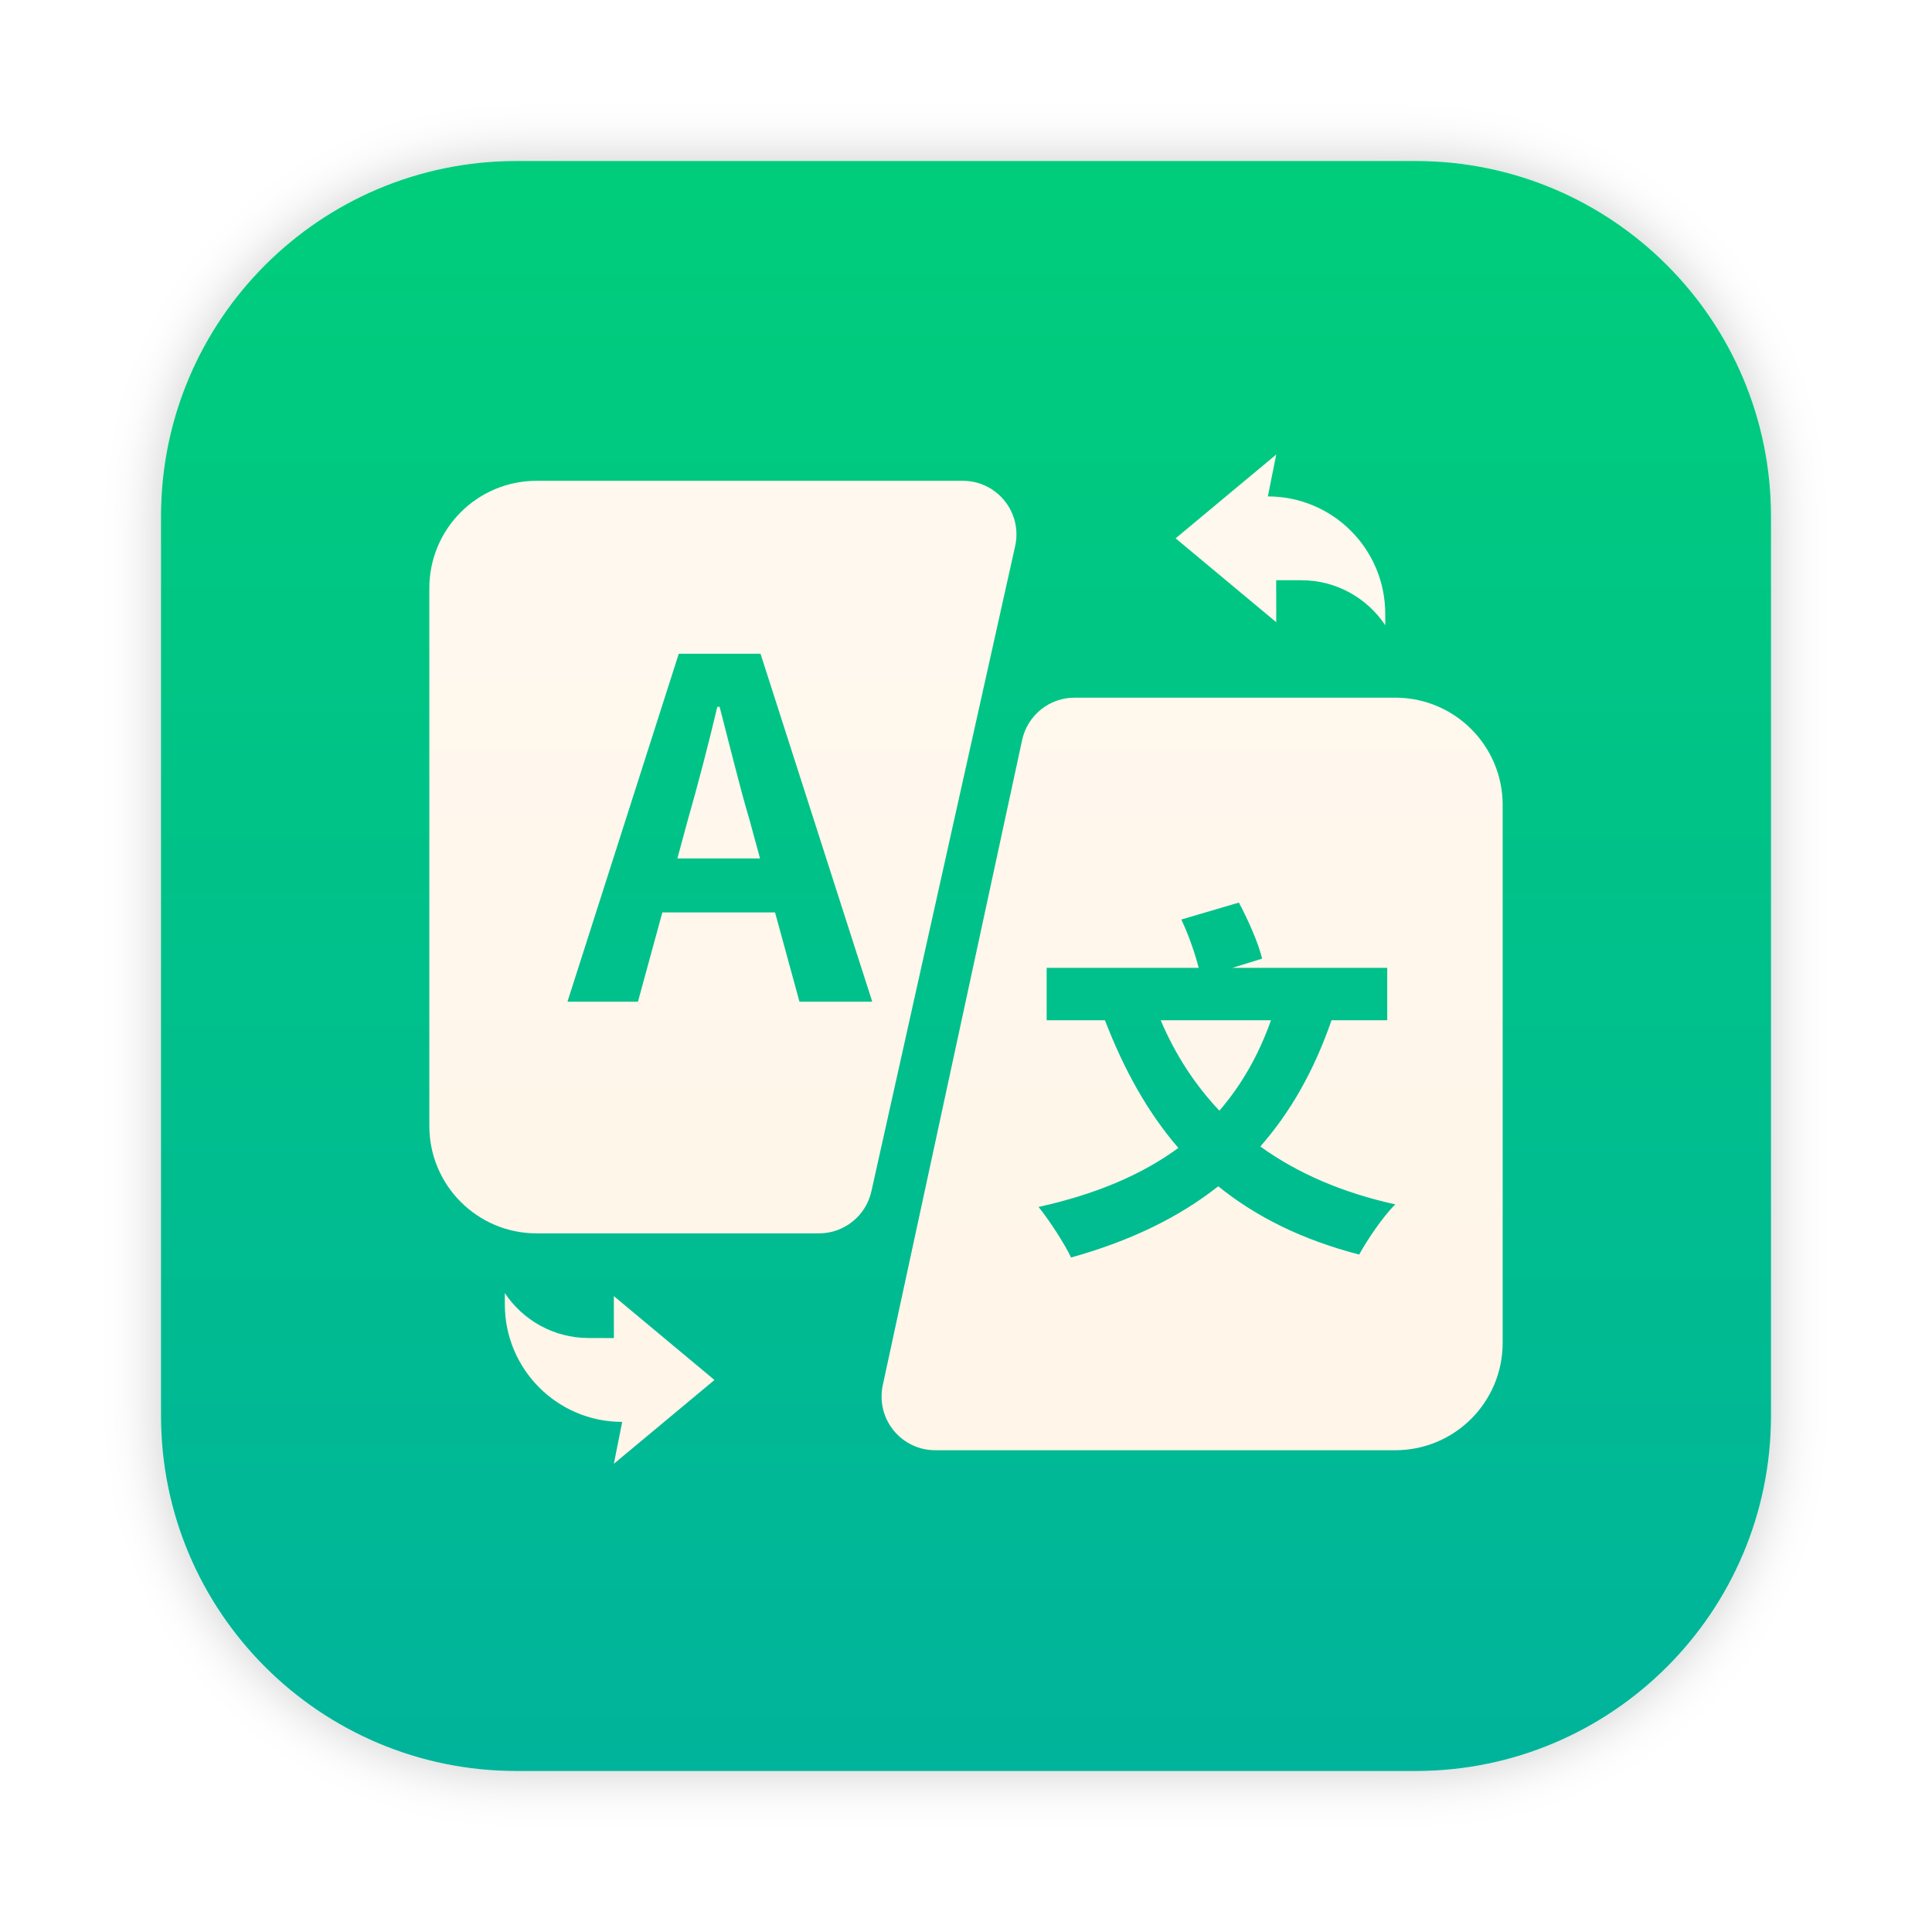
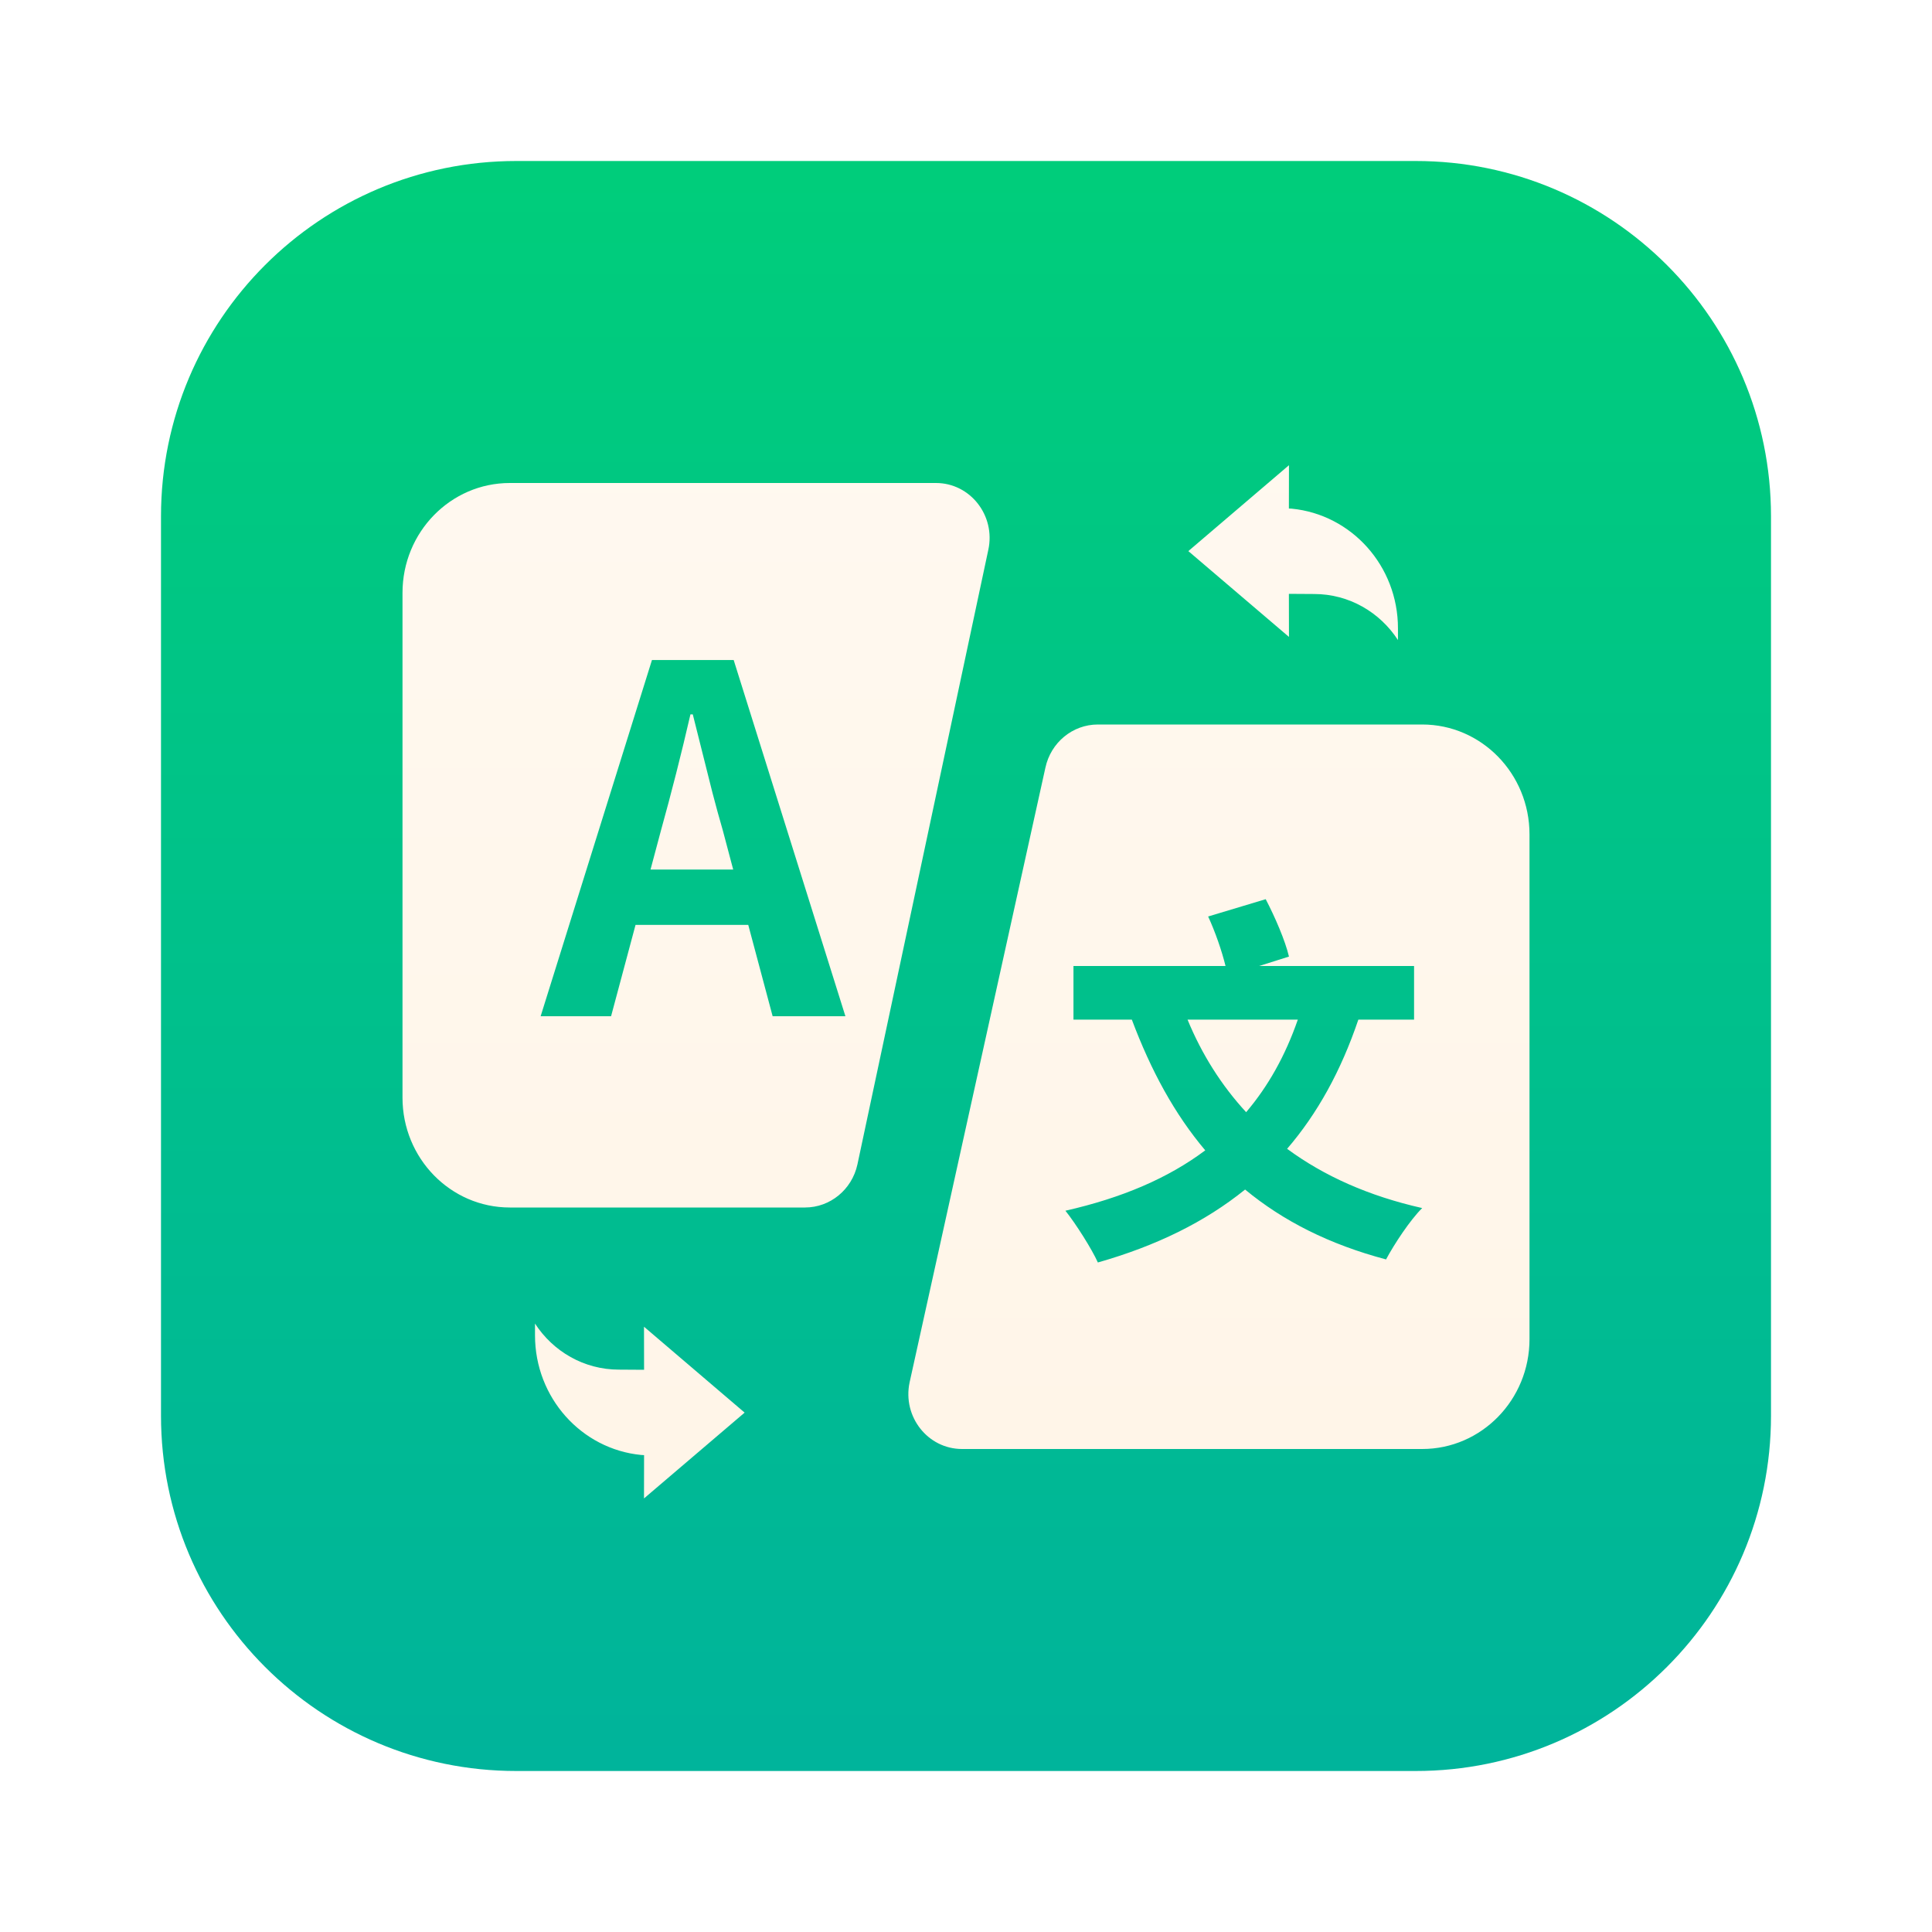
- <svg xmlns="http://www.w3.org/2000/svg" xmlns:xlink="http://www.w3.org/1999/xlink" width="36px" height="36px" viewBox="0 0 36 36" version="1.1">
+ <svg xmlns="http://www.w3.org/2000/svg" xmlns:xlink="http://www.w3.org/1999/xlink" width="24px" height="24px" viewBox="0 0 24 24" version="1.1">
  <defs>
-     <path d="M0,0 L36,0 L36,36 L0,36 L0,0 Z" id="path-1" />
-     <filter x="-5.0%" y="-5.0%" width="110.0%" height="110.0%" filterUnits="objectBoundingBox" id="filter-2">
-       <feOffset dx="0" dy="0" in="SourceAlpha" result="shadowOffsetOuter1" />
-       <feGaussianBlur stdDeviation="0.5" in="shadowOffsetOuter1" result="shadowBlurOuter1" />
-       <feColorMatrix values="0 0 0 0 0   0 0 0 0 0   0 0 0 0 0  0 0 0 0.2 0" type="matrix" in="shadowBlurOuter1" result="shadowMatrixOuter1" />
-       <feMerge>
-         <feMergeNode in="shadowMatrixOuter1" />
-         <feMergeNode in="SourceGraphic" />
-       </feMerge>
-     </filter>
-     <linearGradient x1="23.156%" y1="-17.254%" x2="23.156%" y2="120.736%" id="linearGradient-3">
+     <path d="M17.586,2 C20.024,2 22,3.976 22,6.414 L22,17.586 C22,20.024 20.024,22 17.586,22 L6.414,22 C3.976,22 2,20.024 2,17.586 L2,6.414 C2,3.976 3.976,2 6.414,2 L17.586,2 Z" id="path-1" />
+     <linearGradient x1="23.156%" y1="-17.254%" x2="23.156%" y2="120.736%" id="linearGradient-2">
      <stop stop-color="#00D275" offset="0%" />
      <stop stop-color="#00AEA2" offset="100%" />
    </linearGradient>
-     <linearGradient x1="66.164%" y1="95.839%" x2="66.164%" y2="-10.611%" id="linearGradient-4">
+     <linearGradient x1="66.164%" y1="95.839%" x2="66.164%" y2="-10.611%" id="linearGradient-3">
      <stop stop-color="#FFF5E8" offset="0%" />
      <stop stop-color="#FFF9F0" offset="100%" />
    </linearGradient>
  </defs>
-   <g id="icon/智能体/ai翻译" stroke="none" fill="none" xlink:href="#path-1" fill-rule="evenodd" stroke-width="1">
-     <g id="编组" filter="url(#filter-2)" transform="translate(3, 3)">
-       <path d="M6.622,0 L23.378,0 C27.035,0 30,2.965 30,6.622 L30,23.378 C30,27.035 27.035,30 23.378,30 L6.622,30 C2.965,30 0,27.035 0,23.378 L0,6.622 C0,2.965 2.965,0 6.622,0 Z" id="蒙版备份-2" fill="url(#linearGradient-3)" />
-       <path d="M6.406,21.094 C6.742,21.599 7.317,21.932 7.969,21.932 L8.439,21.933 L8.438,21.151 L10.313,22.714 L8.438,24.276 L8.594,23.495 C7.386,23.495 6.407,22.515 6.407,21.307 L6.406,21.094 Z M23,10 C24.105,10 25,10.895 25,12 L25,22.023 C25,23.127 24.105,24.023 23,24.023 L14.427,24.023 C13.874,24.023 13.427,23.575 13.427,23.023 C13.427,22.952 13.434,22.881 13.449,22.812 L16.046,10.789 C16.145,10.329 16.552,10 17.023,10 L23,10 Z M20.085,13.818 L19.012,14.134 C19.143,14.409 19.267,14.76 19.336,15.035 L16.503,15.035 L16.503,16.011 L17.589,16.011 C17.947,16.939 18.387,17.73 18.957,18.39 C18.263,18.899 17.404,19.256 16.352,19.49 C16.544,19.724 16.847,20.191 16.957,20.432 C18.043,20.129 18.951,19.696 19.7,19.105 C20.408,19.676 21.267,20.102 22.326,20.377 C22.477,20.102 22.773,19.662 23,19.442 C22.003,19.222 21.171,18.858 20.484,18.363 C21.047,17.723 21.488,16.946 21.811,16.011 L22.849,16.011 L22.849,15.035 L19.961,15.035 L20.518,14.863 C20.449,14.574 20.257,14.141 20.085,13.818 Z M14.94,5.959 C15.492,5.959 15.94,6.406 15.94,6.959 C15.94,7.032 15.932,7.105 15.916,7.176 L13.237,19.199 C13.135,19.656 12.729,19.982 12.261,19.982 L7,19.982 C5.895,19.982 5,19.086 5,17.982 L5,7.959 C5,6.854 5.895,5.959 7,5.959 L14.94,5.959 Z M20.683,16.011 C20.449,16.671 20.126,17.228 19.721,17.696 C19.26,17.207 18.896,16.644 18.628,16.011 L20.683,16.011 Z M11.171,9.181 L9.648,9.181 L7.574,15.665 L8.887,15.665 L9.342,14.002 L11.442,14.002 L11.897,15.665 L13.253,15.665 L11.171,9.181 Z M10.366,10.17 L10.409,10.17 L10.683,11.238 C10.775,11.596 10.869,11.95 10.969,12.287 L11.162,12.996 L9.622,12.996 L9.814,12.287 C10.007,11.613 10.199,10.878 10.366,10.17 Z M20.781,5.469 L20.625,6.25 C21.833,6.25 22.812,7.229 22.812,8.438 L22.813,8.651 C22.477,8.146 21.902,7.812 21.25,7.812 L20.78,7.812 L20.781,8.594 L18.906,7.031 L20.781,5.469 Z" id="形状" fill="url(#linearGradient-4)" fill-rule="nonzero" opacity="0.998" />
-     </g>
+   <g id="翻译" stroke="none" fill="none" xlink:href="#path-1">
+     <path d="M6.414,2 L17.586,2 C20.024,2 22,3.976 22,6.414 L22,17.586 C22,20.024 20.024,22 17.586,22 L6.414,22 C3.976,22 2,20.024 2,17.586 L2,6.414 C2,3.976 3.976,2 6.414,2 Z" id="蒙版备份-2" fill="url(#linearGradient-2)" fill-rule="evenodd" />
+     <path d="M6.646,16.442 C6.87,16.787 7.253,17.014 7.688,17.014 L8.001,17.016 L8,16.481 L9.25,17.548 L8,18.614 L8.001,18.076 L7.964,18.074 C7.224,18.002 6.646,17.364 6.646,16.588 L6.646,16.442 Z M17.667,9 C18.403,9 19,9.611 19,10.365 L19,16.635 C19,17.389 18.403,18 17.667,18 L11.951,18 C11.526,18 11.21,17.599 11.299,17.174 L12.986,9.538 C13.053,9.224 13.324,9 13.638,9 L17.667,9 Z M15.723,11.17 L15.008,11.385 C15.095,11.573 15.178,11.812 15.224,12 L13.335,12 L13.335,12.666 L14.06,12.666 C14.298,13.3 14.591,13.839 14.972,14.29 C14.509,14.637 13.936,14.881 13.235,15.04 C13.363,15.2 13.565,15.519 13.638,15.683 C14.362,15.477 14.967,15.181 15.467,14.777 C15.939,15.167 16.512,15.458 17.218,15.645 C17.318,15.458 17.515,15.157 17.667,15.007 C17.002,14.857 16.448,14.609 15.989,14.271 C16.365,13.834 16.658,13.304 16.874,12.666 L17.566,12.666 L17.566,12 L15.641,12 L16.012,11.883 C15.966,11.686 15.838,11.39 15.723,11.17 Z M11.627,6 C12.053,6 12.37,6.405 12.277,6.831 L10.651,14.466 C10.583,14.778 10.312,15 10,15 L6.333,15 C5.597,15 5,14.389 5,13.635 L5,7.365 C5,6.611 5.597,6 6.333,6 L11.627,6 Z M16.122,12.666 C15.966,13.117 15.751,13.497 15.48,13.816 C15.173,13.483 14.93,13.098 14.752,12.666 L16.122,12.666 Z M8.099,8.199 L6.716,12.624 L7.591,12.624 L7.895,11.489 L9.295,11.489 L9.598,12.624 L10.502,12.624 L9.114,8.199 L8.099,8.199 Z M8.577,8.874 L8.606,8.874 L8.85,9.846 C8.892,10.007 8.935,10.165 8.98,10.319 L9.108,10.802 L8.081,10.802 L8.21,10.319 C8.338,9.859 8.466,9.357 8.577,8.874 Z M16.012,5.779 L16.011,6.317 L16.048,6.319 C16.788,6.392 17.366,7.029 17.366,7.805 L17.366,7.951 C17.142,7.606 16.759,7.379 16.325,7.379 L16.011,7.377 L16.012,7.912 L14.762,6.846 L16.012,5.779 Z" id="形状" fill="url(#linearGradient-3)" fill-rule="nonzero" opacity="0.998" />
  </g>
</svg>
